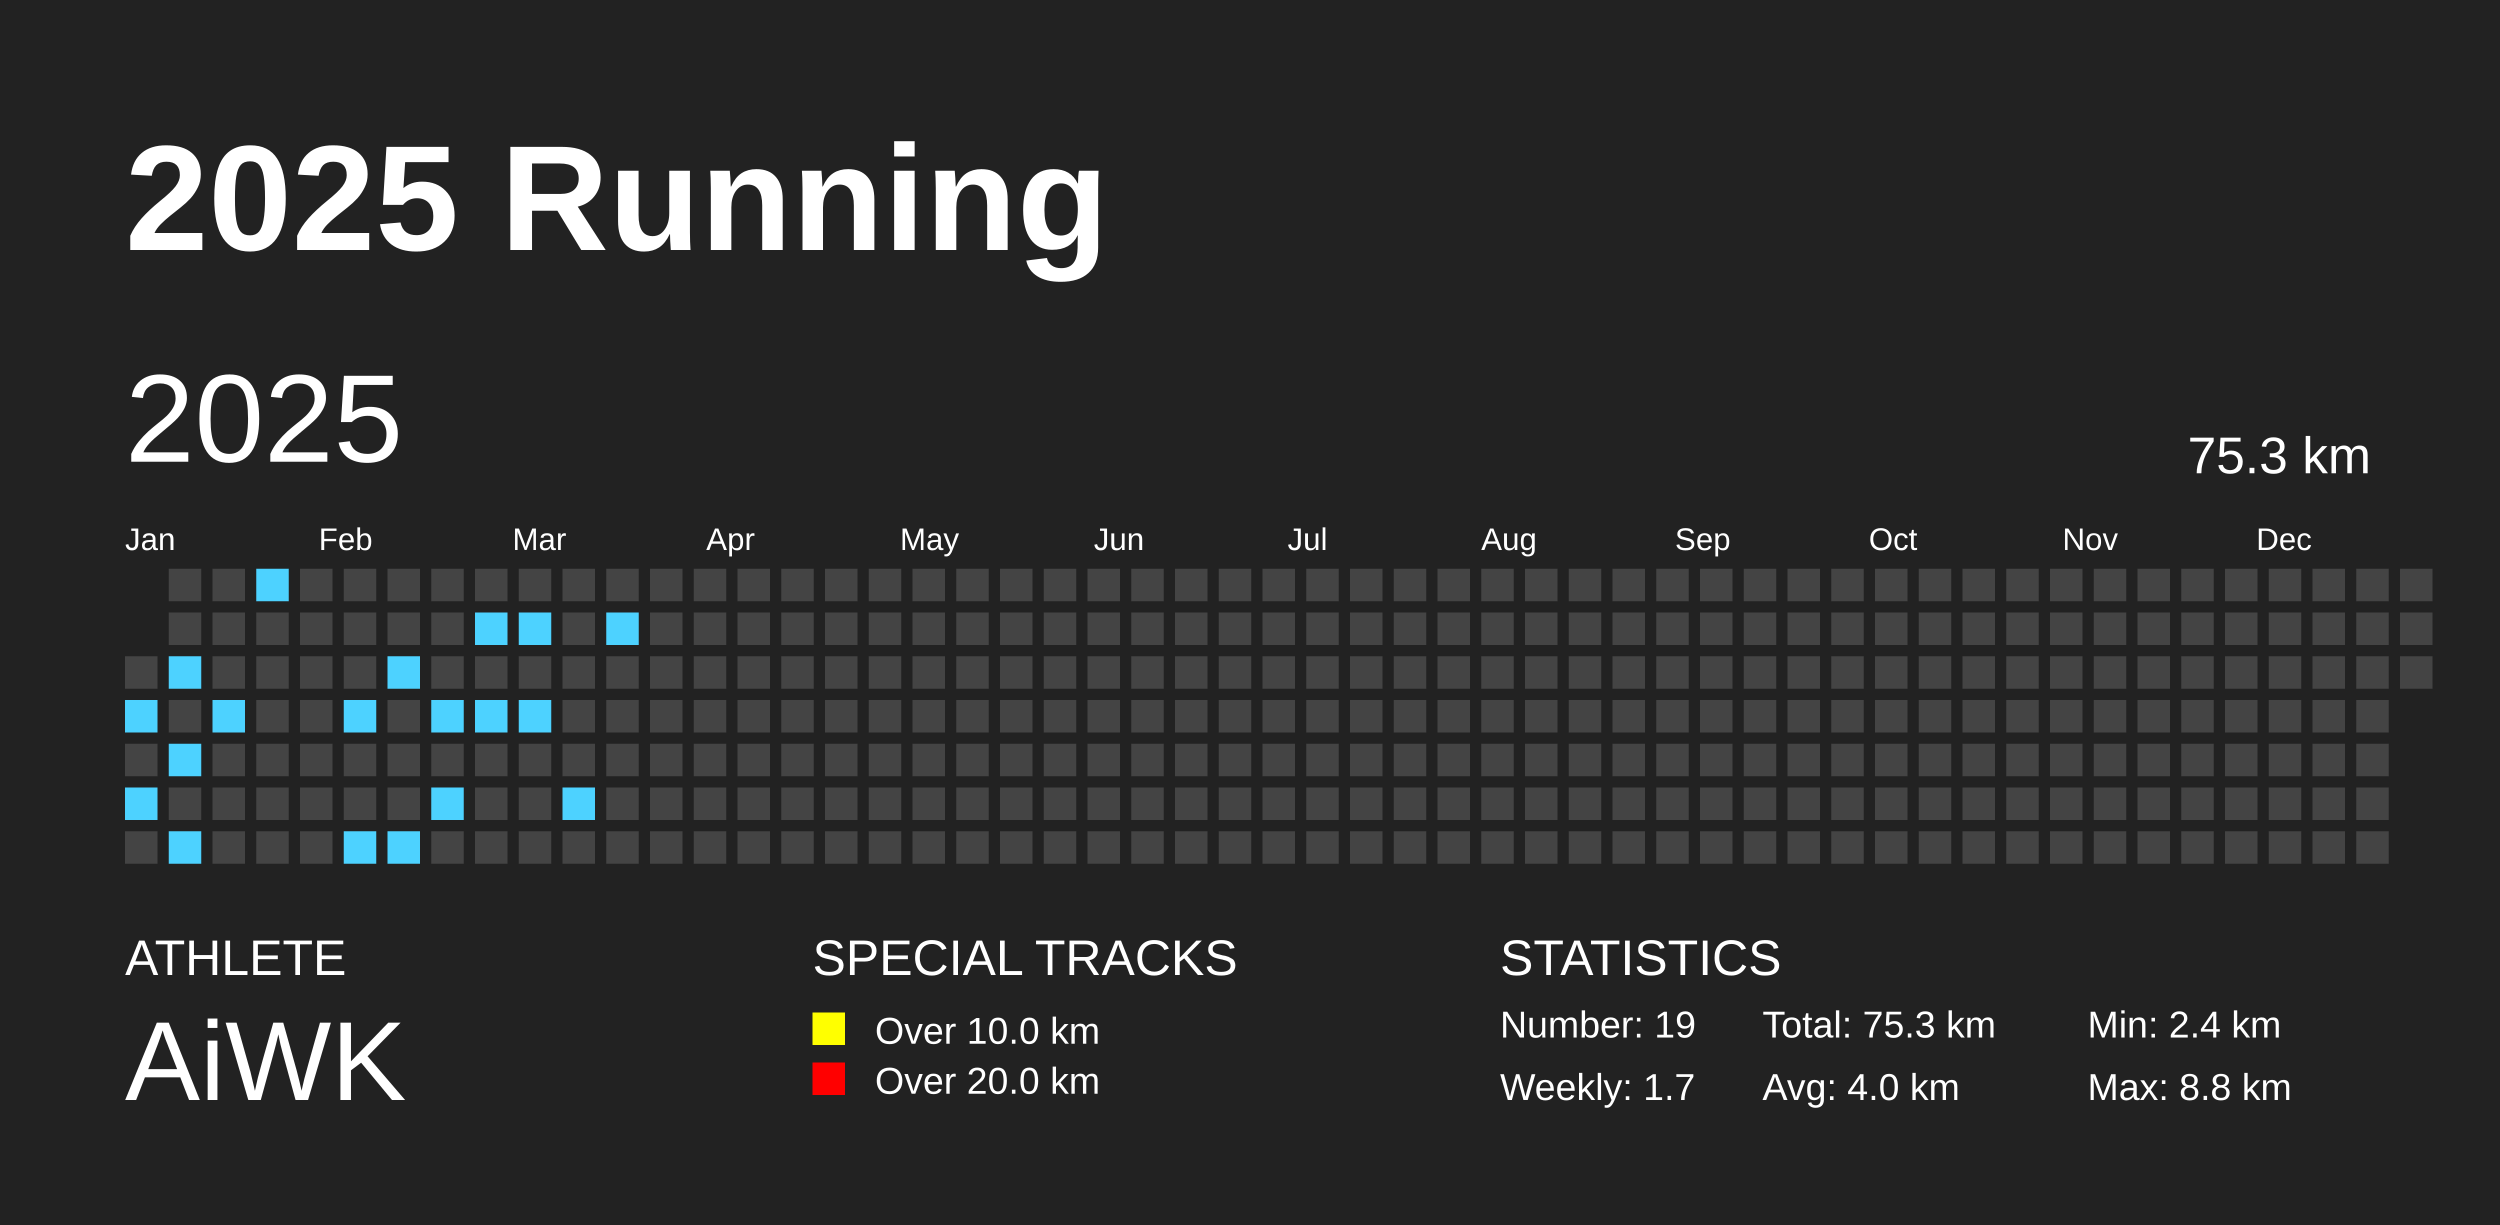
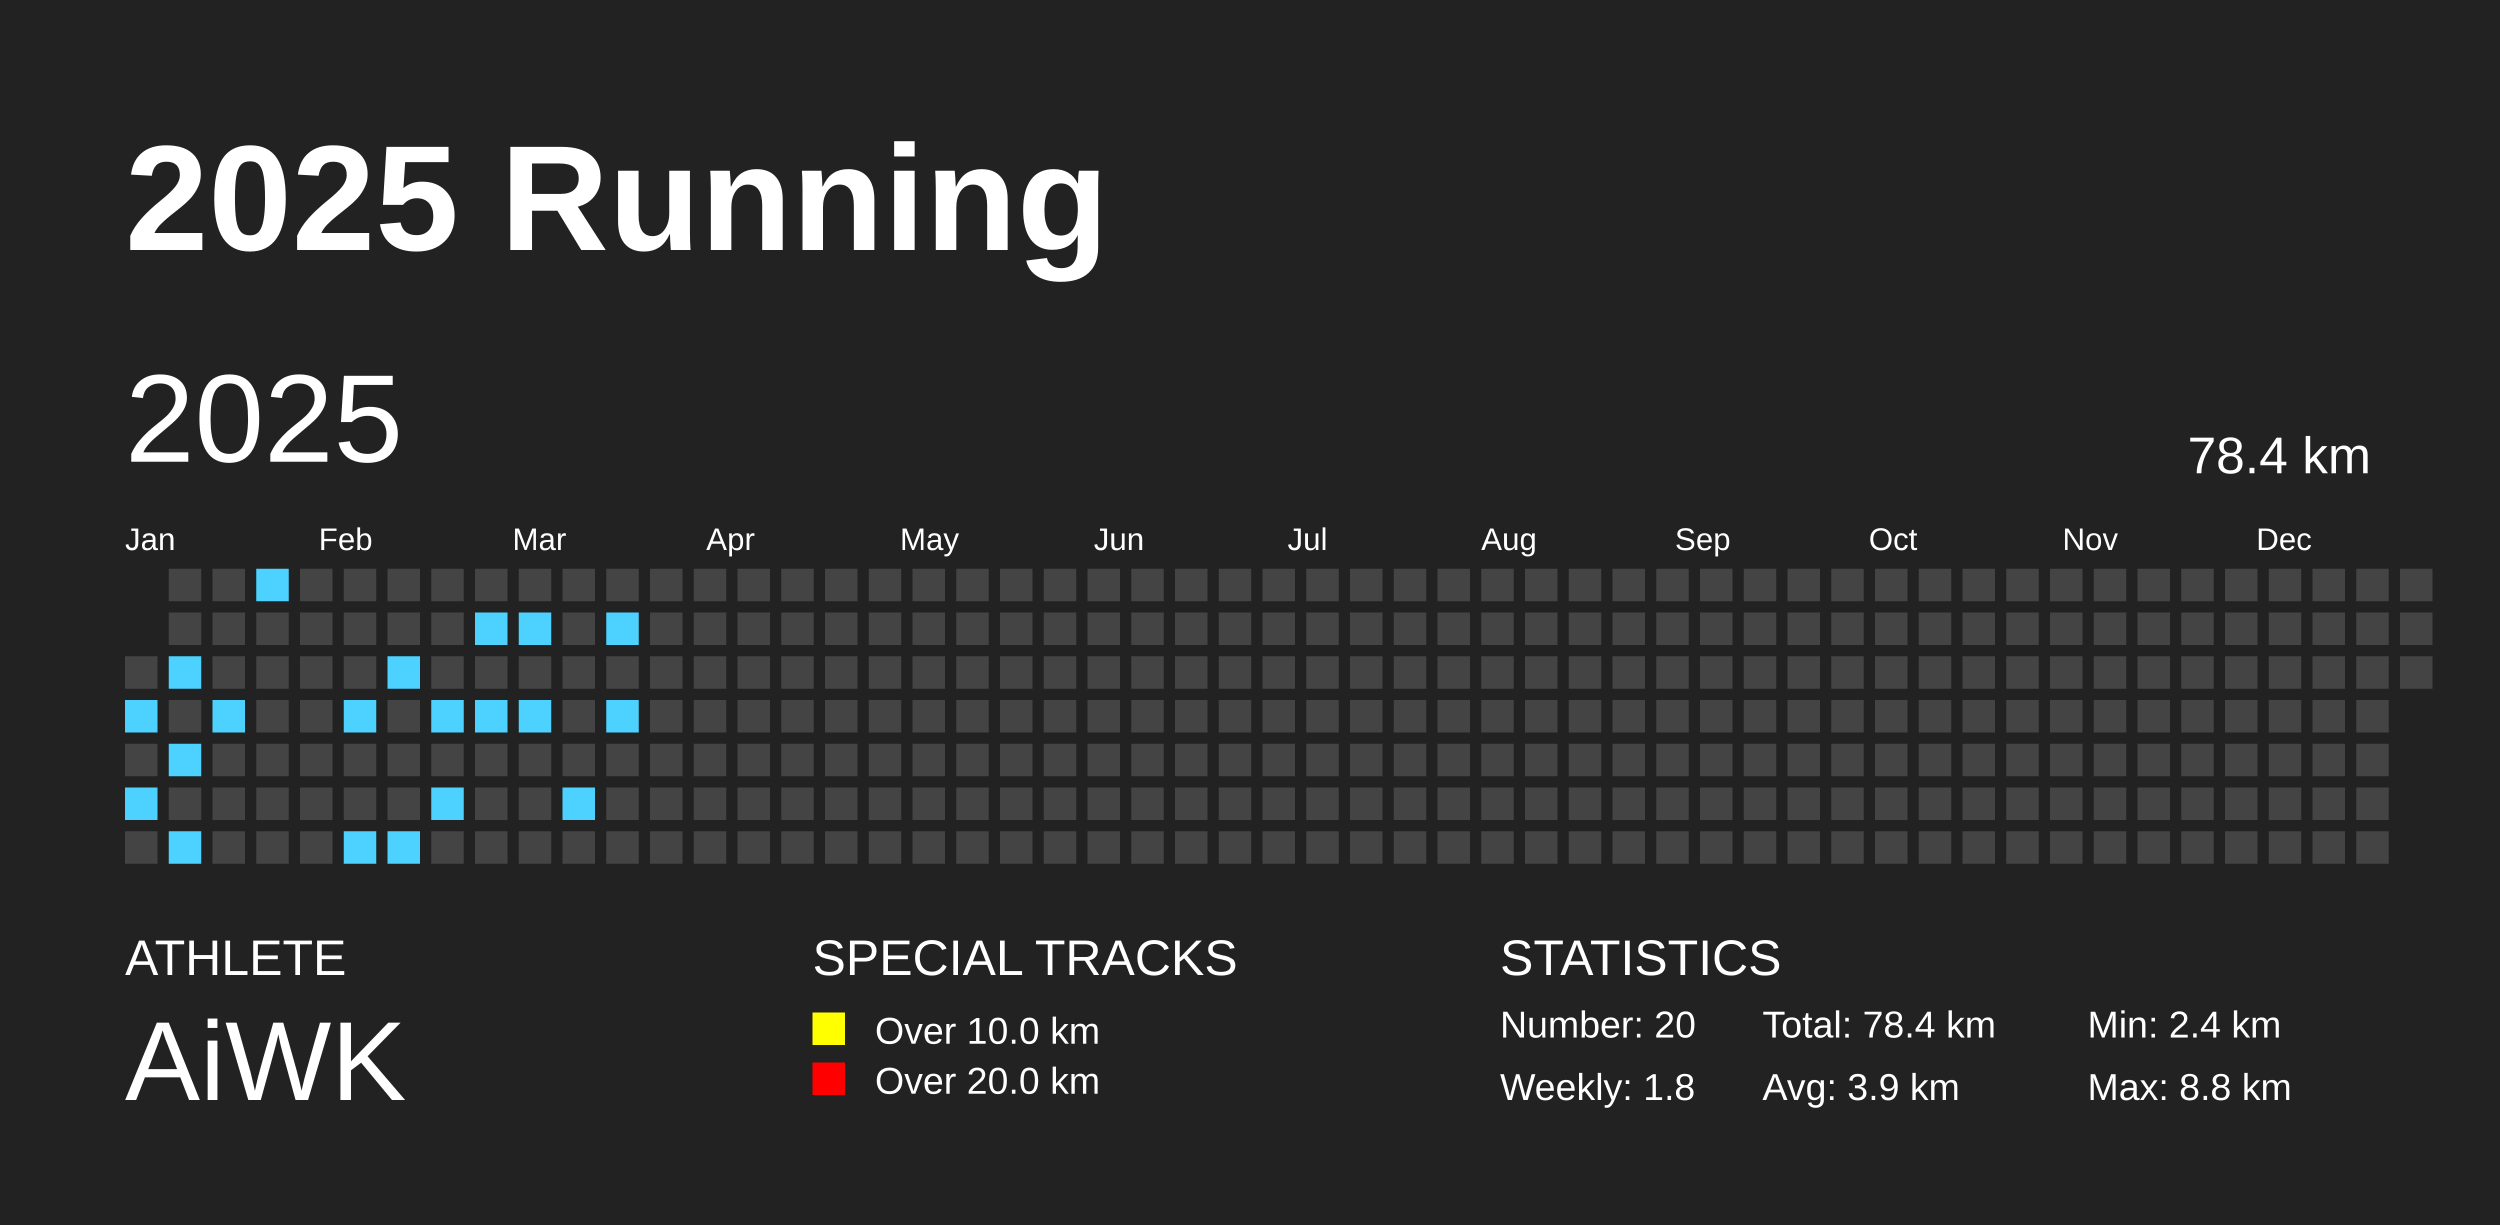
<svg xmlns="http://www.w3.org/2000/svg" baseProfile="full" height="98mm" version="1.1" viewBox="0,0,200,98" width="200mm">
  <defs />
  <rect fill="#222222" height="98" width="200" x="0" y="0" />
  <text fill="#FFFFFF" style="font-size:12px; font-family:Arial; font-weight:bold;" x="10" y="20">2025 Running</text>
  <text fill="#FFFFFF" style="font-size:4px; font-family:Arial" x="10" y="78">ATHLETE</text>
  <text fill="#FFFFFF" style="font-size:9px; font-family:Arial" x="10" y="88">AiWK</text>
  <text fill="#FFFFFF" style="font-size:4px; font-family:Arial" x="65" y="78">SPECIAL TRACKS</text>
  <rect fill="yellow" height="2.6" width="2.6" x="65" y="81" />
  <text fill="#FFFFFF" style="font-size:3px; font-family:Arial" x="70" y="83.5">Over 10.0 km</text>
  <rect fill="red" height="2.6" width="2.6" x="65" y="85" />
  <text fill="#FFFFFF" style="font-size:3px; font-family:Arial" x="70" y="87.5">Over 20.0 km</text>
  <text fill="#FFFFFF" style="font-size:4px; font-family:Arial" x="120" y="78">STATISTICS</text>
-   <text fill="#FFFFFF" style="font-size:3px; font-family:Arial" x="120" y="83">Number: 19</text>
-   <text fill="#FFFFFF" style="font-size:3px; font-family:Arial" x="120" y="88">Weekly: 1.7</text>
-   <text fill="#FFFFFF" style="font-size:3px; font-family:Arial" x="141" y="83">Total: 75.3 km</text>
-   <text fill="#FFFFFF" style="font-size:3px; font-family:Arial" x="141" y="88">Avg: 4.0 km</text>
+   <text fill="#FFFFFF" style="font-size:3px; font-family:Arial" x="120" y="83">Number: 20</text>
+   <text fill="#FFFFFF" style="font-size:3px; font-family:Arial" x="120" y="88">Weekly: 1.8</text>
+   <text fill="#FFFFFF" style="font-size:3px; font-family:Arial" x="141" y="83">Total: 78.4 km</text>
+   <text fill="#FFFFFF" style="font-size:3px; font-family:Arial" x="141" y="88">Avg: 3.9 km</text>
  <text fill="#FFFFFF" style="font-size:3px; font-family:Arial" x="167" y="83">Min: 2.4 km</text>
  <text fill="#FFFFFF" style="font-size:3px; font-family:Arial" x="167" y="88">Max: 8.8 km</text>
  <text dominant-baseline="hanging" fill="#FFFFFF" style="font-size:10.0px; font-family:Arial;" x="10" y="30">2025</text>
-   <text dominant-baseline="hanging" fill="#FFFFFF" style="font-size:4.125px; font-family:Arial;" x="175" y="35">75.3 km</text>
+   <text dominant-baseline="hanging" fill="#FFFFFF" style="font-size:4.125px; font-family:Arial;" x="175" y="35">78.4 km</text>
  <text fill="#FFFFFF" style="font-size:2.5px; font-family:Arial" x="10.0" y="44">Jan</text>
  <text fill="#FFFFFF" style="font-size:2.5px; font-family:Arial" x="25.5" y="44">Feb</text>
  <text fill="#FFFFFF" style="font-size:2.5px; font-family:Arial" x="41.0" y="44">Mar</text>
  <text fill="#FFFFFF" style="font-size:2.5px; font-family:Arial" x="56.5" y="44">Apr</text>
  <text fill="#FFFFFF" style="font-size:2.5px; font-family:Arial" x="72.0" y="44">May</text>
  <text fill="#FFFFFF" style="font-size:2.5px; font-family:Arial" x="87.5" y="44">Jun</text>
  <text fill="#FFFFFF" style="font-size:2.5px; font-family:Arial" x="103.0" y="44">Jul</text>
  <text fill="#FFFFFF" style="font-size:2.5px; font-family:Arial" x="118.5" y="44">Aug</text>
  <text fill="#FFFFFF" style="font-size:2.5px; font-family:Arial" x="134.0" y="44">Sep</text>
  <text fill="#FFFFFF" style="font-size:2.5px; font-family:Arial" x="149.5" y="44">Oct</text>
  <text fill="#FFFFFF" style="font-size:2.5px; font-family:Arial" x="165.0" y="44">Nov</text>
  <text fill="#FFFFFF" style="font-size:2.5px; font-family:Arial" x="180.5" y="44">Dec</text>
  <rect fill="#444444" height="2.6" width="2.6" x="10.0" y="52.5" />
  <rect fill="#4DD2FF" height="2.6" width="2.6" x="10.0" y="56.0" />
  <rect fill="#444444" height="2.6" width="2.6" x="10.0" y="59.5" />
  <rect fill="#4DD2FF" height="2.6" width="2.6" x="10.0" y="63.0" />
  <rect fill="#444444" height="2.6" width="2.6" x="10.0" y="66.5" />
  <rect fill="#444444" height="2.6" width="2.6" x="13.5" y="45.5" />
  <rect fill="#444444" height="2.6" width="2.6" x="13.5" y="49.0" />
  <rect fill="#4DD2FF" height="2.6" width="2.6" x="13.5" y="52.5" />
  <rect fill="#444444" height="2.6" width="2.6" x="13.5" y="56.0" />
  <rect fill="#4DD2FF" height="2.6" width="2.6" x="13.5" y="59.5" />
  <rect fill="#444444" height="2.6" width="2.6" x="13.5" y="63.0" />
  <rect fill="#4DD2FF" height="2.6" width="2.6" x="13.5" y="66.5" />
  <rect fill="#444444" height="2.6" width="2.6" x="17.0" y="45.5" />
  <rect fill="#444444" height="2.6" width="2.6" x="17.0" y="49.0" />
  <rect fill="#444444" height="2.6" width="2.6" x="17.0" y="52.5" />
  <rect fill="#4DD2FF" height="2.6" width="2.6" x="17.0" y="56.0" />
  <rect fill="#444444" height="2.6" width="2.6" x="17.0" y="59.5" />
  <rect fill="#444444" height="2.6" width="2.6" x="17.0" y="63.0" />
  <rect fill="#444444" height="2.6" width="2.6" x="17.0" y="66.5" />
  <rect fill="#4DD2FF" height="2.6" width="2.6" x="20.5" y="45.5" />
  <rect fill="#444444" height="2.6" width="2.6" x="20.5" y="49.0" />
  <rect fill="#444444" height="2.6" width="2.6" x="20.5" y="52.5" />
  <rect fill="#444444" height="2.6" width="2.6" x="20.5" y="56.0" />
  <rect fill="#444444" height="2.6" width="2.6" x="20.5" y="59.5" />
  <rect fill="#444444" height="2.6" width="2.6" x="20.5" y="63.0" />
  <rect fill="#444444" height="2.6" width="2.6" x="20.5" y="66.5" />
  <rect fill="#444444" height="2.6" width="2.6" x="24.0" y="45.5" />
  <rect fill="#444444" height="2.6" width="2.6" x="24.0" y="49.0" />
  <rect fill="#444444" height="2.6" width="2.6" x="24.0" y="52.5" />
  <rect fill="#444444" height="2.6" width="2.6" x="24.0" y="56.0" />
  <rect fill="#444444" height="2.6" width="2.6" x="24.0" y="59.5" />
  <rect fill="#444444" height="2.6" width="2.6" x="24.0" y="63.0" />
  <rect fill="#444444" height="2.6" width="2.6" x="24.0" y="66.5" />
  <rect fill="#444444" height="2.6" width="2.6" x="27.5" y="45.5" />
  <rect fill="#444444" height="2.6" width="2.6" x="27.5" y="49.0" />
  <rect fill="#444444" height="2.6" width="2.6" x="27.5" y="52.5" />
  <rect fill="#4DD2FF" height="2.6" width="2.6" x="27.5" y="56.0" />
  <rect fill="#444444" height="2.6" width="2.6" x="27.5" y="59.5" />
  <rect fill="#444444" height="2.6" width="2.6" x="27.5" y="63.0" />
  <rect fill="#4DD2FF" height="2.6" width="2.6" x="27.5" y="66.5" />
  <rect fill="#444444" height="2.6" width="2.6" x="31.0" y="45.5" />
  <rect fill="#444444" height="2.6" width="2.6" x="31.0" y="49.0" />
  <rect fill="#4DD2FF" height="2.6" width="2.6" x="31.0" y="52.5" />
  <rect fill="#444444" height="2.6" width="2.6" x="31.0" y="56.0" />
  <rect fill="#444444" height="2.6" width="2.6" x="31.0" y="59.5" />
  <rect fill="#444444" height="2.6" width="2.6" x="31.0" y="63.0" />
  <rect fill="#4DD2FF" height="2.6" width="2.6" x="31.0" y="66.5" />
  <rect fill="#444444" height="2.6" width="2.6" x="34.5" y="45.5" />
  <rect fill="#444444" height="2.6" width="2.6" x="34.5" y="49.0" />
  <rect fill="#444444" height="2.6" width="2.6" x="34.5" y="52.5" />
  <rect fill="#4DD2FF" height="2.6" width="2.6" x="34.5" y="56.0" />
  <rect fill="#444444" height="2.6" width="2.6" x="34.5" y="59.5" />
  <rect fill="#4DD2FF" height="2.6" width="2.6" x="34.5" y="63.0" />
  <rect fill="#444444" height="2.6" width="2.6" x="34.5" y="66.5" />
  <rect fill="#444444" height="2.6" width="2.6" x="38.0" y="45.5" />
  <rect fill="#4DD2FF" height="2.6" width="2.6" x="38.0" y="49.0" />
  <rect fill="#444444" height="2.6" width="2.6" x="38.0" y="52.5" />
  <rect fill="#4DD2FF" height="2.6" width="2.6" x="38.0" y="56.0" />
  <rect fill="#444444" height="2.6" width="2.6" x="38.0" y="59.5" />
  <rect fill="#444444" height="2.6" width="2.6" x="38.0" y="63.0" />
  <rect fill="#444444" height="2.6" width="2.6" x="38.0" y="66.5" />
  <rect fill="#444444" height="2.6" width="2.6" x="41.5" y="45.5" />
  <rect fill="#4DD2FF" height="2.6" width="2.6" x="41.5" y="49.0" />
  <rect fill="#444444" height="2.6" width="2.6" x="41.5" y="52.5" />
  <rect fill="#4DD2FF" height="2.6" width="2.6" x="41.5" y="56.0" />
  <rect fill="#444444" height="2.6" width="2.6" x="41.5" y="59.5" />
  <rect fill="#444444" height="2.6" width="2.6" x="41.5" y="63.0" />
  <rect fill="#444444" height="2.6" width="2.6" x="41.5" y="66.5" />
  <rect fill="#444444" height="2.6" width="2.6" x="45.0" y="45.5" />
  <rect fill="#444444" height="2.6" width="2.6" x="45.0" y="49.0" />
  <rect fill="#444444" height="2.6" width="2.6" x="45.0" y="52.5" />
  <rect fill="#444444" height="2.6" width="2.6" x="45.0" y="56.0" />
  <rect fill="#444444" height="2.6" width="2.6" x="45.0" y="59.5" />
  <rect fill="#4DD2FF" height="2.6" width="2.6" x="45.0" y="63.0" />
  <rect fill="#444444" height="2.6" width="2.6" x="45.0" y="66.5" />
  <rect fill="#444444" height="2.6" width="2.6" x="48.5" y="45.5" />
  <rect fill="#4DD2FF" height="2.6" width="2.6" x="48.5" y="49.0" />
  <rect fill="#444444" height="2.6" width="2.6" x="48.5" y="52.5" />
-   <rect fill="#444444" height="2.6" width="2.6" x="48.5" y="56.0" />
+   <rect fill="#4DD2FF" height="2.6" width="2.6" x="48.5" y="56.0" />
  <rect fill="#444444" height="2.6" width="2.6" x="48.5" y="59.5" />
  <rect fill="#444444" height="2.6" width="2.6" x="48.5" y="63.0" />
  <rect fill="#444444" height="2.6" width="2.6" x="48.5" y="66.5" />
  <rect fill="#444444" height="2.6" width="2.6" x="52.0" y="45.5" />
  <rect fill="#444444" height="2.6" width="2.6" x="52.0" y="49.0" />
  <rect fill="#444444" height="2.6" width="2.6" x="52.0" y="52.5" />
  <rect fill="#444444" height="2.6" width="2.6" x="52.0" y="56.0" />
  <rect fill="#444444" height="2.6" width="2.6" x="52.0" y="59.5" />
  <rect fill="#444444" height="2.6" width="2.6" x="52.0" y="63.0" />
  <rect fill="#444444" height="2.6" width="2.6" x="52.0" y="66.5" />
  <rect fill="#444444" height="2.6" width="2.6" x="55.5" y="45.5" />
  <rect fill="#444444" height="2.6" width="2.6" x="55.5" y="49.0" />
  <rect fill="#444444" height="2.6" width="2.6" x="55.5" y="52.5" />
  <rect fill="#444444" height="2.6" width="2.6" x="55.5" y="56.0" />
  <rect fill="#444444" height="2.6" width="2.6" x="55.5" y="59.5" />
  <rect fill="#444444" height="2.6" width="2.6" x="55.5" y="63.0" />
  <rect fill="#444444" height="2.6" width="2.6" x="55.5" y="66.5" />
  <rect fill="#444444" height="2.6" width="2.6" x="59.0" y="45.5" />
  <rect fill="#444444" height="2.6" width="2.6" x="59.0" y="49.0" />
  <rect fill="#444444" height="2.6" width="2.6" x="59.0" y="52.5" />
  <rect fill="#444444" height="2.6" width="2.6" x="59.0" y="56.0" />
  <rect fill="#444444" height="2.6" width="2.6" x="59.0" y="59.5" />
  <rect fill="#444444" height="2.6" width="2.6" x="59.0" y="63.0" />
  <rect fill="#444444" height="2.6" width="2.6" x="59.0" y="66.5" />
  <rect fill="#444444" height="2.6" width="2.6" x="62.5" y="45.5" />
  <rect fill="#444444" height="2.6" width="2.6" x="62.5" y="49.0" />
  <rect fill="#444444" height="2.6" width="2.6" x="62.5" y="52.5" />
  <rect fill="#444444" height="2.6" width="2.6" x="62.5" y="56.0" />
  <rect fill="#444444" height="2.6" width="2.6" x="62.5" y="59.5" />
  <rect fill="#444444" height="2.6" width="2.6" x="62.5" y="63.0" />
  <rect fill="#444444" height="2.6" width="2.6" x="62.5" y="66.5" />
  <rect fill="#444444" height="2.6" width="2.6" x="66.0" y="45.5" />
  <rect fill="#444444" height="2.6" width="2.6" x="66.0" y="49.0" />
  <rect fill="#444444" height="2.6" width="2.6" x="66.0" y="52.5" />
  <rect fill="#444444" height="2.6" width="2.6" x="66.0" y="56.0" />
  <rect fill="#444444" height="2.6" width="2.6" x="66.0" y="59.5" />
  <rect fill="#444444" height="2.6" width="2.6" x="66.0" y="63.0" />
  <rect fill="#444444" height="2.6" width="2.6" x="66.0" y="66.5" />
  <rect fill="#444444" height="2.6" width="2.6" x="69.5" y="45.5" />
  <rect fill="#444444" height="2.6" width="2.6" x="69.5" y="49.0" />
  <rect fill="#444444" height="2.6" width="2.6" x="69.5" y="52.5" />
  <rect fill="#444444" height="2.6" width="2.6" x="69.5" y="56.0" />
  <rect fill="#444444" height="2.6" width="2.6" x="69.5" y="59.5" />
  <rect fill="#444444" height="2.6" width="2.6" x="69.5" y="63.0" />
  <rect fill="#444444" height="2.6" width="2.6" x="69.5" y="66.5" />
  <rect fill="#444444" height="2.6" width="2.6" x="73.0" y="45.5" />
  <rect fill="#444444" height="2.6" width="2.6" x="73.0" y="49.0" />
  <rect fill="#444444" height="2.6" width="2.6" x="73.0" y="52.5" />
  <rect fill="#444444" height="2.6" width="2.6" x="73.0" y="56.0" />
  <rect fill="#444444" height="2.6" width="2.6" x="73.0" y="59.5" />
  <rect fill="#444444" height="2.6" width="2.6" x="73.0" y="63.0" />
  <rect fill="#444444" height="2.6" width="2.6" x="73.0" y="66.5" />
  <rect fill="#444444" height="2.6" width="2.6" x="76.5" y="45.5" />
  <rect fill="#444444" height="2.6" width="2.6" x="76.5" y="49.0" />
  <rect fill="#444444" height="2.6" width="2.6" x="76.5" y="52.5" />
  <rect fill="#444444" height="2.6" width="2.6" x="76.5" y="56.0" />
  <rect fill="#444444" height="2.6" width="2.6" x="76.5" y="59.5" />
  <rect fill="#444444" height="2.6" width="2.6" x="76.5" y="63.0" />
  <rect fill="#444444" height="2.6" width="2.6" x="76.5" y="66.5" />
  <rect fill="#444444" height="2.6" width="2.6" x="80.0" y="45.5" />
  <rect fill="#444444" height="2.6" width="2.6" x="80.0" y="49.0" />
  <rect fill="#444444" height="2.6" width="2.6" x="80.0" y="52.5" />
  <rect fill="#444444" height="2.6" width="2.6" x="80.0" y="56.0" />
  <rect fill="#444444" height="2.6" width="2.6" x="80.0" y="59.5" />
  <rect fill="#444444" height="2.6" width="2.6" x="80.0" y="63.0" />
  <rect fill="#444444" height="2.6" width="2.6" x="80.0" y="66.5" />
  <rect fill="#444444" height="2.6" width="2.6" x="83.5" y="45.5" />
  <rect fill="#444444" height="2.6" width="2.6" x="83.5" y="49.0" />
  <rect fill="#444444" height="2.6" width="2.6" x="83.5" y="52.5" />
  <rect fill="#444444" height="2.6" width="2.6" x="83.5" y="56.0" />
  <rect fill="#444444" height="2.6" width="2.6" x="83.5" y="59.5" />
  <rect fill="#444444" height="2.6" width="2.6" x="83.5" y="63.0" />
  <rect fill="#444444" height="2.6" width="2.6" x="83.5" y="66.5" />
  <rect fill="#444444" height="2.6" width="2.6" x="87.0" y="45.5" />
  <rect fill="#444444" height="2.6" width="2.6" x="87.0" y="49.0" />
  <rect fill="#444444" height="2.6" width="2.6" x="87.0" y="52.5" />
  <rect fill="#444444" height="2.6" width="2.6" x="87.0" y="56.0" />
  <rect fill="#444444" height="2.6" width="2.6" x="87.0" y="59.5" />
  <rect fill="#444444" height="2.6" width="2.6" x="87.0" y="63.0" />
  <rect fill="#444444" height="2.6" width="2.6" x="87.0" y="66.5" />
  <rect fill="#444444" height="2.6" width="2.6" x="90.5" y="45.5" />
  <rect fill="#444444" height="2.6" width="2.6" x="90.5" y="49.0" />
  <rect fill="#444444" height="2.6" width="2.6" x="90.5" y="52.5" />
  <rect fill="#444444" height="2.6" width="2.6" x="90.5" y="56.0" />
  <rect fill="#444444" height="2.6" width="2.6" x="90.5" y="59.5" />
  <rect fill="#444444" height="2.6" width="2.6" x="90.5" y="63.0" />
  <rect fill="#444444" height="2.6" width="2.6" x="90.5" y="66.5" />
  <rect fill="#444444" height="2.6" width="2.6" x="94.0" y="45.5" />
  <rect fill="#444444" height="2.6" width="2.6" x="94.0" y="49.0" />
  <rect fill="#444444" height="2.6" width="2.6" x="94.0" y="52.5" />
  <rect fill="#444444" height="2.6" width="2.6" x="94.0" y="56.0" />
  <rect fill="#444444" height="2.6" width="2.6" x="94.0" y="59.5" />
  <rect fill="#444444" height="2.6" width="2.6" x="94.0" y="63.0" />
  <rect fill="#444444" height="2.6" width="2.6" x="94.0" y="66.5" />
  <rect fill="#444444" height="2.6" width="2.6" x="97.5" y="45.5" />
  <rect fill="#444444" height="2.6" width="2.6" x="97.5" y="49.0" />
  <rect fill="#444444" height="2.6" width="2.6" x="97.5" y="52.5" />
  <rect fill="#444444" height="2.6" width="2.6" x="97.5" y="56.0" />
  <rect fill="#444444" height="2.6" width="2.6" x="97.5" y="59.5" />
  <rect fill="#444444" height="2.6" width="2.6" x="97.5" y="63.0" />
  <rect fill="#444444" height="2.6" width="2.6" x="97.5" y="66.5" />
  <rect fill="#444444" height="2.6" width="2.6" x="101.0" y="45.5" />
  <rect fill="#444444" height="2.6" width="2.6" x="101.0" y="49.0" />
  <rect fill="#444444" height="2.6" width="2.6" x="101.0" y="52.5" />
  <rect fill="#444444" height="2.6" width="2.6" x="101.0" y="56.0" />
  <rect fill="#444444" height="2.6" width="2.6" x="101.0" y="59.5" />
  <rect fill="#444444" height="2.6" width="2.6" x="101.0" y="63.0" />
  <rect fill="#444444" height="2.6" width="2.6" x="101.0" y="66.5" />
  <rect fill="#444444" height="2.6" width="2.6" x="104.5" y="45.5" />
  <rect fill="#444444" height="2.6" width="2.6" x="104.5" y="49.0" />
  <rect fill="#444444" height="2.6" width="2.6" x="104.5" y="52.5" />
  <rect fill="#444444" height="2.6" width="2.6" x="104.5" y="56.0" />
  <rect fill="#444444" height="2.6" width="2.6" x="104.5" y="59.5" />
  <rect fill="#444444" height="2.6" width="2.6" x="104.5" y="63.0" />
  <rect fill="#444444" height="2.6" width="2.6" x="104.5" y="66.5" />
  <rect fill="#444444" height="2.6" width="2.6" x="108.0" y="45.5" />
  <rect fill="#444444" height="2.6" width="2.6" x="108.0" y="49.0" />
  <rect fill="#444444" height="2.6" width="2.6" x="108.0" y="52.5" />
  <rect fill="#444444" height="2.6" width="2.6" x="108.0" y="56.0" />
  <rect fill="#444444" height="2.6" width="2.6" x="108.0" y="59.5" />
  <rect fill="#444444" height="2.6" width="2.6" x="108.0" y="63.0" />
  <rect fill="#444444" height="2.6" width="2.6" x="108.0" y="66.5" />
  <rect fill="#444444" height="2.6" width="2.6" x="111.5" y="45.5" />
  <rect fill="#444444" height="2.6" width="2.6" x="111.5" y="49.0" />
  <rect fill="#444444" height="2.6" width="2.6" x="111.5" y="52.5" />
  <rect fill="#444444" height="2.6" width="2.6" x="111.5" y="56.0" />
  <rect fill="#444444" height="2.6" width="2.6" x="111.5" y="59.5" />
  <rect fill="#444444" height="2.6" width="2.6" x="111.5" y="63.0" />
  <rect fill="#444444" height="2.6" width="2.6" x="111.5" y="66.5" />
  <rect fill="#444444" height="2.6" width="2.6" x="115.0" y="45.5" />
  <rect fill="#444444" height="2.6" width="2.6" x="115.0" y="49.0" />
  <rect fill="#444444" height="2.6" width="2.6" x="115.0" y="52.5" />
  <rect fill="#444444" height="2.6" width="2.6" x="115.0" y="56.0" />
  <rect fill="#444444" height="2.6" width="2.6" x="115.0" y="59.5" />
  <rect fill="#444444" height="2.6" width="2.6" x="115.0" y="63.0" />
  <rect fill="#444444" height="2.6" width="2.6" x="115.0" y="66.5" />
  <rect fill="#444444" height="2.6" width="2.6" x="118.5" y="45.5" />
  <rect fill="#444444" height="2.6" width="2.6" x="118.5" y="49.0" />
  <rect fill="#444444" height="2.6" width="2.6" x="118.5" y="52.5" />
  <rect fill="#444444" height="2.6" width="2.6" x="118.5" y="56.0" />
  <rect fill="#444444" height="2.6" width="2.6" x="118.5" y="59.5" />
  <rect fill="#444444" height="2.6" width="2.6" x="118.5" y="63.0" />
  <rect fill="#444444" height="2.6" width="2.6" x="118.5" y="66.5" />
  <rect fill="#444444" height="2.6" width="2.6" x="122.0" y="45.5" />
  <rect fill="#444444" height="2.6" width="2.6" x="122.0" y="49.0" />
  <rect fill="#444444" height="2.6" width="2.6" x="122.0" y="52.5" />
  <rect fill="#444444" height="2.6" width="2.6" x="122.0" y="56.0" />
  <rect fill="#444444" height="2.6" width="2.6" x="122.0" y="59.5" />
  <rect fill="#444444" height="2.6" width="2.6" x="122.0" y="63.0" />
  <rect fill="#444444" height="2.6" width="2.6" x="122.0" y="66.5" />
  <rect fill="#444444" height="2.6" width="2.6" x="125.5" y="45.5" />
  <rect fill="#444444" height="2.6" width="2.6" x="125.5" y="49.0" />
  <rect fill="#444444" height="2.6" width="2.6" x="125.5" y="52.5" />
  <rect fill="#444444" height="2.6" width="2.6" x="125.5" y="56.0" />
  <rect fill="#444444" height="2.6" width="2.6" x="125.5" y="59.5" />
  <rect fill="#444444" height="2.6" width="2.6" x="125.5" y="63.0" />
  <rect fill="#444444" height="2.6" width="2.6" x="125.5" y="66.5" />
  <rect fill="#444444" height="2.6" width="2.6" x="129.0" y="45.5" />
  <rect fill="#444444" height="2.6" width="2.6" x="129.0" y="49.0" />
  <rect fill="#444444" height="2.6" width="2.6" x="129.0" y="52.5" />
  <rect fill="#444444" height="2.6" width="2.6" x="129.0" y="56.0" />
  <rect fill="#444444" height="2.6" width="2.6" x="129.0" y="59.5" />
  <rect fill="#444444" height="2.6" width="2.6" x="129.0" y="63.0" />
  <rect fill="#444444" height="2.6" width="2.6" x="129.0" y="66.5" />
  <rect fill="#444444" height="2.6" width="2.6" x="132.5" y="45.5" />
  <rect fill="#444444" height="2.6" width="2.6" x="132.5" y="49.0" />
  <rect fill="#444444" height="2.6" width="2.6" x="132.5" y="52.5" />
  <rect fill="#444444" height="2.6" width="2.6" x="132.5" y="56.0" />
  <rect fill="#444444" height="2.6" width="2.6" x="132.5" y="59.5" />
  <rect fill="#444444" height="2.6" width="2.6" x="132.5" y="63.0" />
  <rect fill="#444444" height="2.6" width="2.6" x="132.5" y="66.5" />
  <rect fill="#444444" height="2.6" width="2.6" x="136.0" y="45.5" />
  <rect fill="#444444" height="2.6" width="2.6" x="136.0" y="49.0" />
  <rect fill="#444444" height="2.6" width="2.6" x="136.0" y="52.5" />
  <rect fill="#444444" height="2.6" width="2.6" x="136.0" y="56.0" />
  <rect fill="#444444" height="2.6" width="2.6" x="136.0" y="59.5" />
  <rect fill="#444444" height="2.6" width="2.6" x="136.0" y="63.0" />
  <rect fill="#444444" height="2.6" width="2.6" x="136.0" y="66.5" />
  <rect fill="#444444" height="2.6" width="2.6" x="139.5" y="45.5" />
  <rect fill="#444444" height="2.6" width="2.6" x="139.5" y="49.0" />
  <rect fill="#444444" height="2.6" width="2.6" x="139.5" y="52.5" />
  <rect fill="#444444" height="2.6" width="2.6" x="139.5" y="56.0" />
  <rect fill="#444444" height="2.6" width="2.6" x="139.5" y="59.5" />
  <rect fill="#444444" height="2.6" width="2.6" x="139.5" y="63.0" />
  <rect fill="#444444" height="2.6" width="2.6" x="139.5" y="66.5" />
  <rect fill="#444444" height="2.6" width="2.6" x="143.0" y="45.5" />
  <rect fill="#444444" height="2.6" width="2.6" x="143.0" y="49.0" />
  <rect fill="#444444" height="2.6" width="2.6" x="143.0" y="52.5" />
  <rect fill="#444444" height="2.6" width="2.6" x="143.0" y="56.0" />
  <rect fill="#444444" height="2.6" width="2.6" x="143.0" y="59.5" />
  <rect fill="#444444" height="2.6" width="2.6" x="143.0" y="63.0" />
  <rect fill="#444444" height="2.6" width="2.6" x="143.0" y="66.5" />
  <rect fill="#444444" height="2.6" width="2.6" x="146.5" y="45.5" />
  <rect fill="#444444" height="2.6" width="2.6" x="146.5" y="49.0" />
  <rect fill="#444444" height="2.6" width="2.6" x="146.5" y="52.5" />
  <rect fill="#444444" height="2.6" width="2.6" x="146.5" y="56.0" />
  <rect fill="#444444" height="2.6" width="2.6" x="146.5" y="59.5" />
  <rect fill="#444444" height="2.6" width="2.6" x="146.5" y="63.0" />
  <rect fill="#444444" height="2.6" width="2.6" x="146.5" y="66.5" />
  <rect fill="#444444" height="2.6" width="2.6" x="150.0" y="45.5" />
  <rect fill="#444444" height="2.6" width="2.6" x="150.0" y="49.0" />
  <rect fill="#444444" height="2.6" width="2.6" x="150.0" y="52.5" />
  <rect fill="#444444" height="2.6" width="2.6" x="150.0" y="56.0" />
  <rect fill="#444444" height="2.6" width="2.6" x="150.0" y="59.5" />
  <rect fill="#444444" height="2.6" width="2.6" x="150.0" y="63.0" />
  <rect fill="#444444" height="2.6" width="2.6" x="150.0" y="66.5" />
  <rect fill="#444444" height="2.6" width="2.6" x="153.5" y="45.5" />
  <rect fill="#444444" height="2.6" width="2.6" x="153.5" y="49.0" />
  <rect fill="#444444" height="2.6" width="2.6" x="153.5" y="52.5" />
  <rect fill="#444444" height="2.6" width="2.6" x="153.5" y="56.0" />
  <rect fill="#444444" height="2.6" width="2.6" x="153.5" y="59.5" />
  <rect fill="#444444" height="2.6" width="2.6" x="153.5" y="63.0" />
  <rect fill="#444444" height="2.6" width="2.6" x="153.5" y="66.5" />
  <rect fill="#444444" height="2.6" width="2.6" x="157.0" y="45.5" />
  <rect fill="#444444" height="2.6" width="2.6" x="157.0" y="49.0" />
  <rect fill="#444444" height="2.6" width="2.6" x="157.0" y="52.5" />
  <rect fill="#444444" height="2.6" width="2.6" x="157.0" y="56.0" />
  <rect fill="#444444" height="2.6" width="2.6" x="157.0" y="59.5" />
  <rect fill="#444444" height="2.6" width="2.6" x="157.0" y="63.0" />
  <rect fill="#444444" height="2.6" width="2.6" x="157.0" y="66.5" />
  <rect fill="#444444" height="2.6" width="2.6" x="160.5" y="45.5" />
  <rect fill="#444444" height="2.6" width="2.6" x="160.5" y="49.0" />
  <rect fill="#444444" height="2.6" width="2.6" x="160.5" y="52.5" />
  <rect fill="#444444" height="2.6" width="2.6" x="160.5" y="56.0" />
  <rect fill="#444444" height="2.6" width="2.6" x="160.5" y="59.5" />
  <rect fill="#444444" height="2.6" width="2.6" x="160.5" y="63.0" />
  <rect fill="#444444" height="2.6" width="2.6" x="160.5" y="66.5" />
  <rect fill="#444444" height="2.6" width="2.6" x="164.0" y="45.5" />
  <rect fill="#444444" height="2.6" width="2.6" x="164.0" y="49.0" />
  <rect fill="#444444" height="2.6" width="2.6" x="164.0" y="52.5" />
  <rect fill="#444444" height="2.6" width="2.6" x="164.0" y="56.0" />
  <rect fill="#444444" height="2.6" width="2.6" x="164.0" y="59.5" />
  <rect fill="#444444" height="2.6" width="2.6" x="164.0" y="63.0" />
  <rect fill="#444444" height="2.6" width="2.6" x="164.0" y="66.5" />
  <rect fill="#444444" height="2.6" width="2.6" x="167.5" y="45.5" />
  <rect fill="#444444" height="2.6" width="2.6" x="167.5" y="49.0" />
  <rect fill="#444444" height="2.6" width="2.6" x="167.5" y="52.5" />
  <rect fill="#444444" height="2.6" width="2.6" x="167.5" y="56.0" />
  <rect fill="#444444" height="2.6" width="2.6" x="167.5" y="59.5" />
  <rect fill="#444444" height="2.6" width="2.6" x="167.5" y="63.0" />
  <rect fill="#444444" height="2.6" width="2.6" x="167.5" y="66.5" />
  <rect fill="#444444" height="2.6" width="2.6" x="171.0" y="45.5" />
  <rect fill="#444444" height="2.6" width="2.6" x="171.0" y="49.0" />
  <rect fill="#444444" height="2.6" width="2.6" x="171.0" y="52.5" />
  <rect fill="#444444" height="2.6" width="2.6" x="171.0" y="56.0" />
  <rect fill="#444444" height="2.6" width="2.6" x="171.0" y="59.5" />
  <rect fill="#444444" height="2.6" width="2.6" x="171.0" y="63.0" />
  <rect fill="#444444" height="2.6" width="2.6" x="171.0" y="66.5" />
  <rect fill="#444444" height="2.6" width="2.6" x="174.5" y="45.5" />
  <rect fill="#444444" height="2.6" width="2.6" x="174.5" y="49.0" />
  <rect fill="#444444" height="2.6" width="2.6" x="174.5" y="52.5" />
  <rect fill="#444444" height="2.6" width="2.6" x="174.5" y="56.0" />
  <rect fill="#444444" height="2.6" width="2.6" x="174.5" y="59.5" />
  <rect fill="#444444" height="2.6" width="2.6" x="174.5" y="63.0" />
  <rect fill="#444444" height="2.6" width="2.6" x="174.5" y="66.5" />
  <rect fill="#444444" height="2.6" width="2.6" x="178.0" y="45.5" />
  <rect fill="#444444" height="2.6" width="2.6" x="178.0" y="49.0" />
  <rect fill="#444444" height="2.6" width="2.6" x="178.0" y="52.5" />
  <rect fill="#444444" height="2.6" width="2.6" x="178.0" y="56.0" />
  <rect fill="#444444" height="2.6" width="2.6" x="178.0" y="59.5" />
  <rect fill="#444444" height="2.6" width="2.6" x="178.0" y="63.0" />
  <rect fill="#444444" height="2.6" width="2.6" x="178.0" y="66.5" />
  <rect fill="#444444" height="2.6" width="2.6" x="181.5" y="45.5" />
  <rect fill="#444444" height="2.6" width="2.6" x="181.5" y="49.0" />
  <rect fill="#444444" height="2.6" width="2.6" x="181.5" y="52.5" />
  <rect fill="#444444" height="2.6" width="2.6" x="181.5" y="56.0" />
  <rect fill="#444444" height="2.6" width="2.6" x="181.5" y="59.5" />
  <rect fill="#444444" height="2.6" width="2.6" x="181.5" y="63.0" />
  <rect fill="#444444" height="2.6" width="2.6" x="181.5" y="66.5" />
  <rect fill="#444444" height="2.6" width="2.6" x="185.0" y="45.5" />
  <rect fill="#444444" height="2.6" width="2.6" x="185.0" y="49.0" />
  <rect fill="#444444" height="2.6" width="2.6" x="185.0" y="52.5" />
  <rect fill="#444444" height="2.6" width="2.6" x="185.0" y="56.0" />
  <rect fill="#444444" height="2.6" width="2.6" x="185.0" y="59.5" />
  <rect fill="#444444" height="2.6" width="2.6" x="185.0" y="63.0" />
  <rect fill="#444444" height="2.6" width="2.6" x="185.0" y="66.5" />
  <rect fill="#444444" height="2.6" width="2.6" x="188.5" y="45.5" />
  <rect fill="#444444" height="2.6" width="2.6" x="188.5" y="49.0" />
  <rect fill="#444444" height="2.6" width="2.6" x="188.5" y="52.5" />
  <rect fill="#444444" height="2.6" width="2.6" x="188.5" y="56.0" />
  <rect fill="#444444" height="2.6" width="2.6" x="188.5" y="59.5" />
  <rect fill="#444444" height="2.6" width="2.6" x="188.5" y="63.0" />
  <rect fill="#444444" height="2.6" width="2.6" x="188.5" y="66.5" />
  <rect fill="#444444" height="2.6" width="2.6" x="192.0" y="45.5" />
  <rect fill="#444444" height="2.6" width="2.6" x="192.0" y="49.0" />
  <rect fill="#444444" height="2.6" width="2.6" x="192.0" y="52.5" />
</svg>
